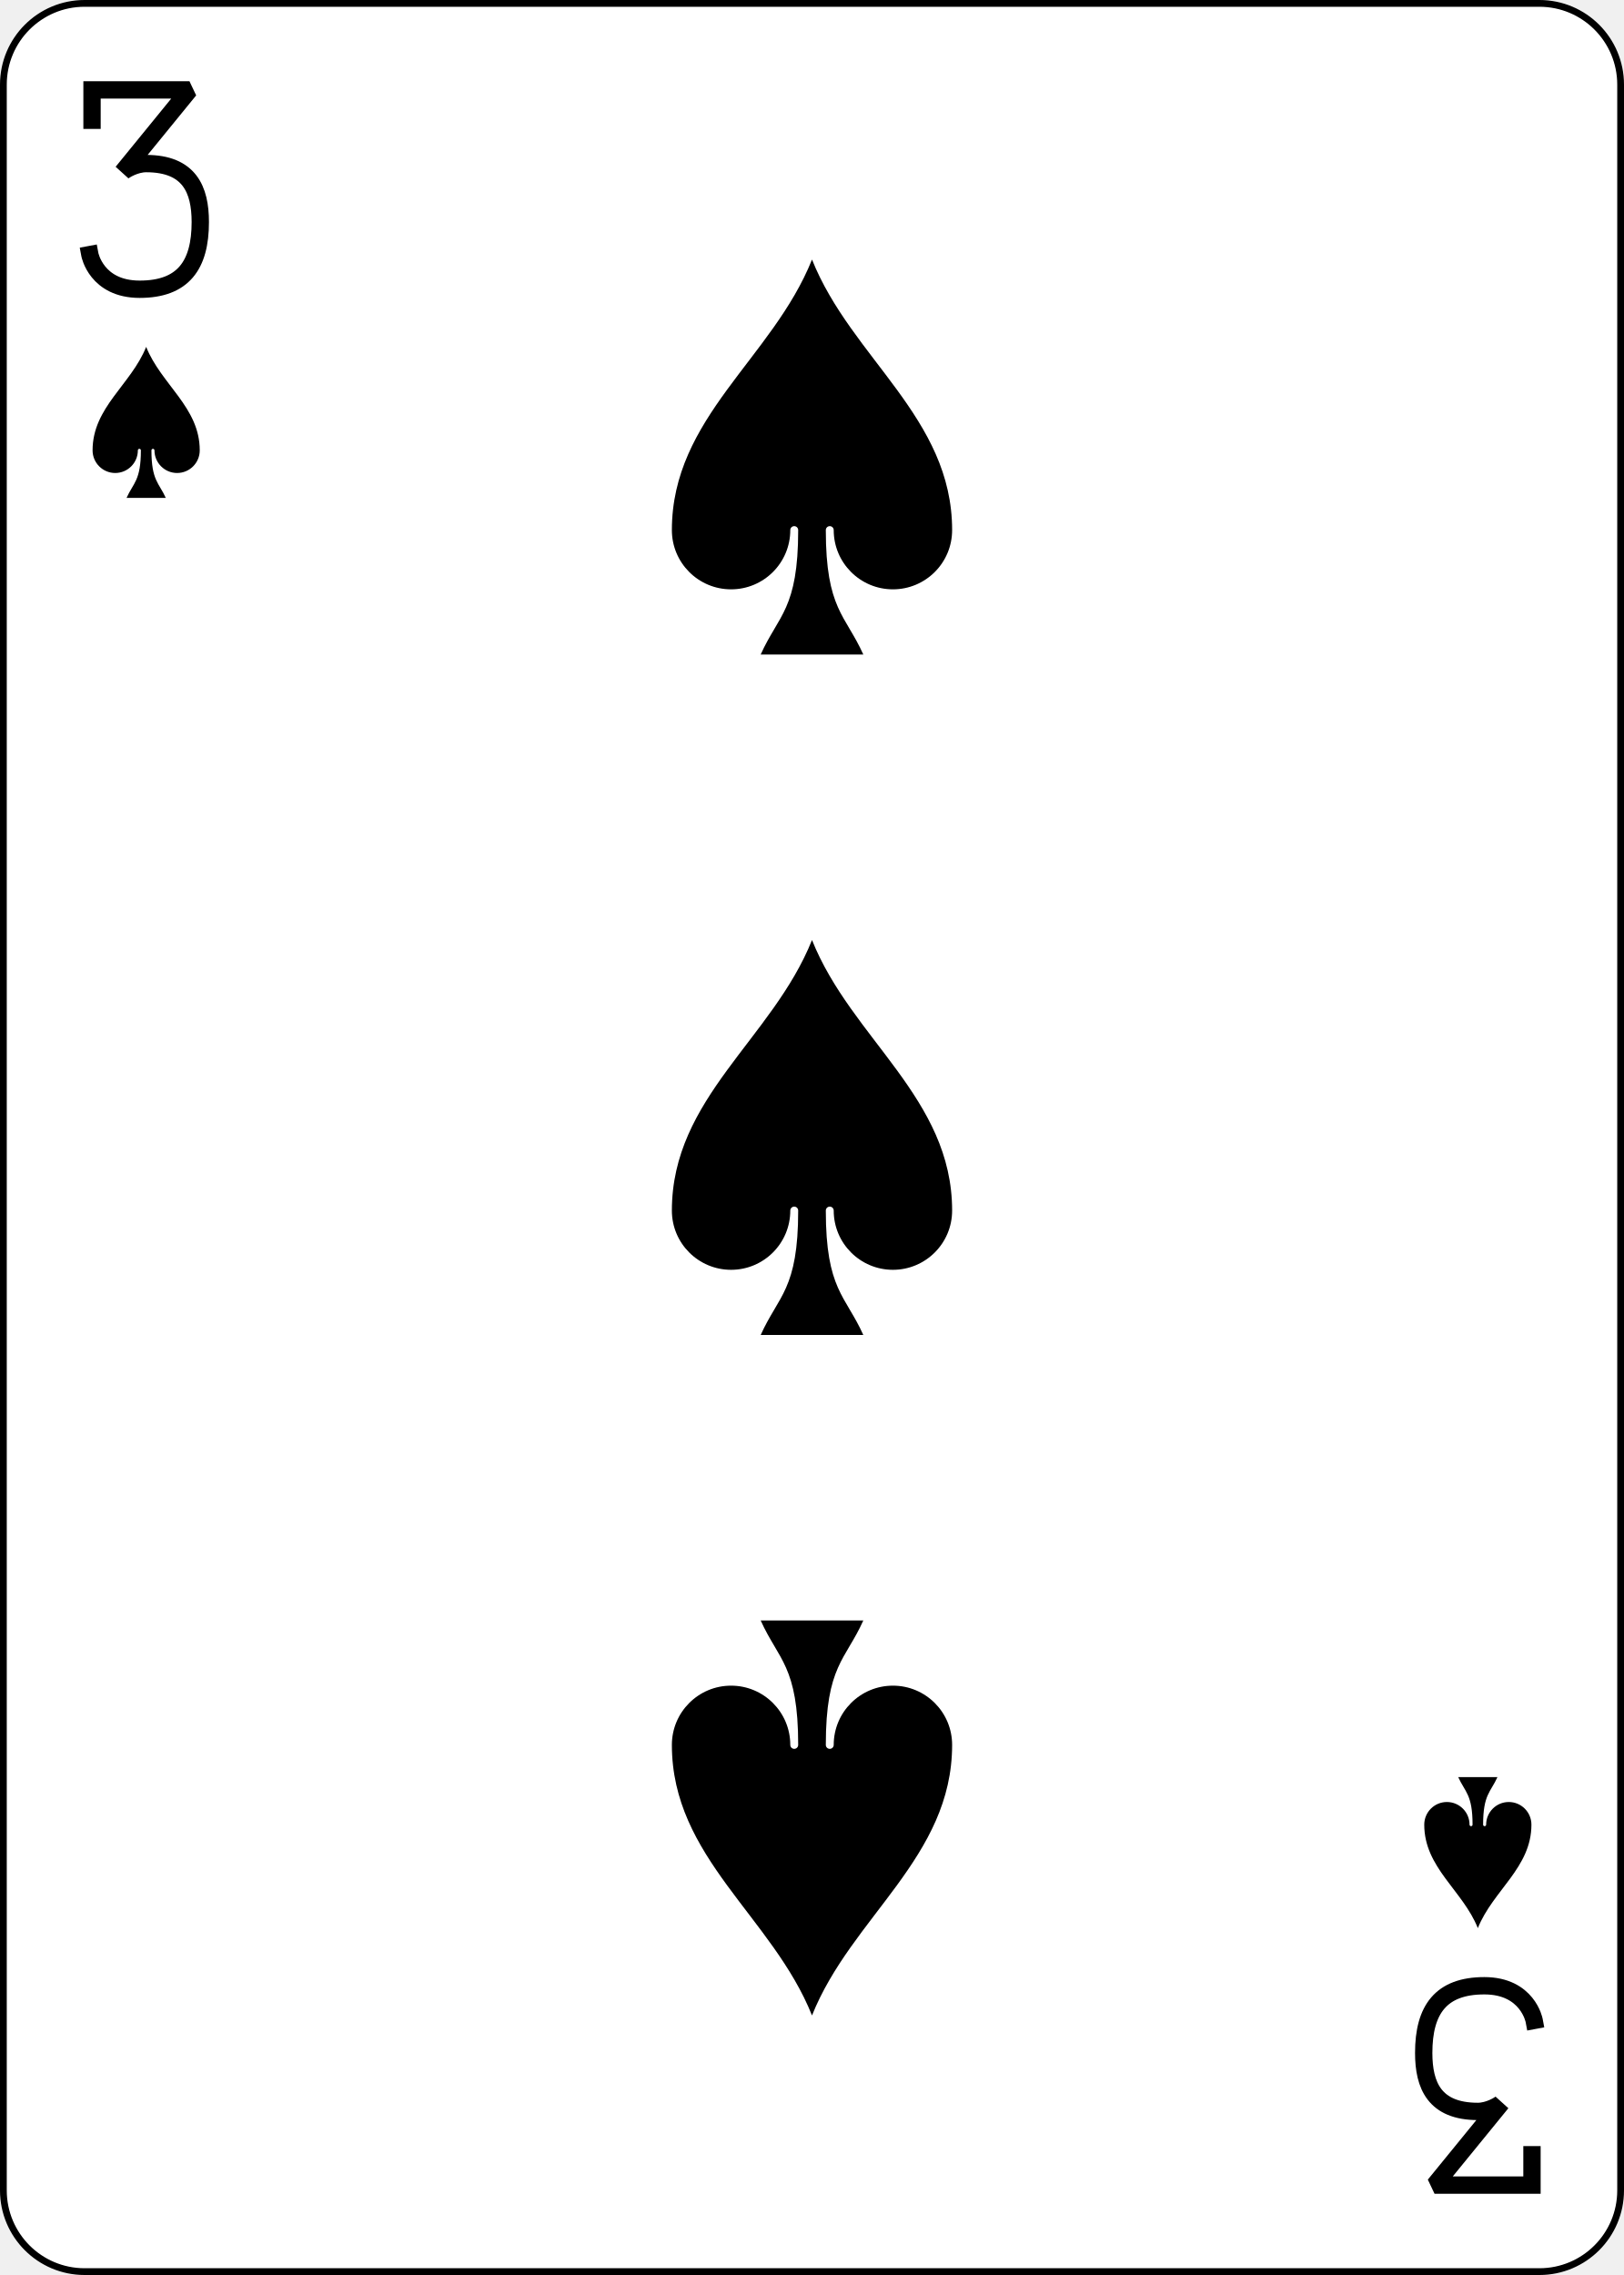
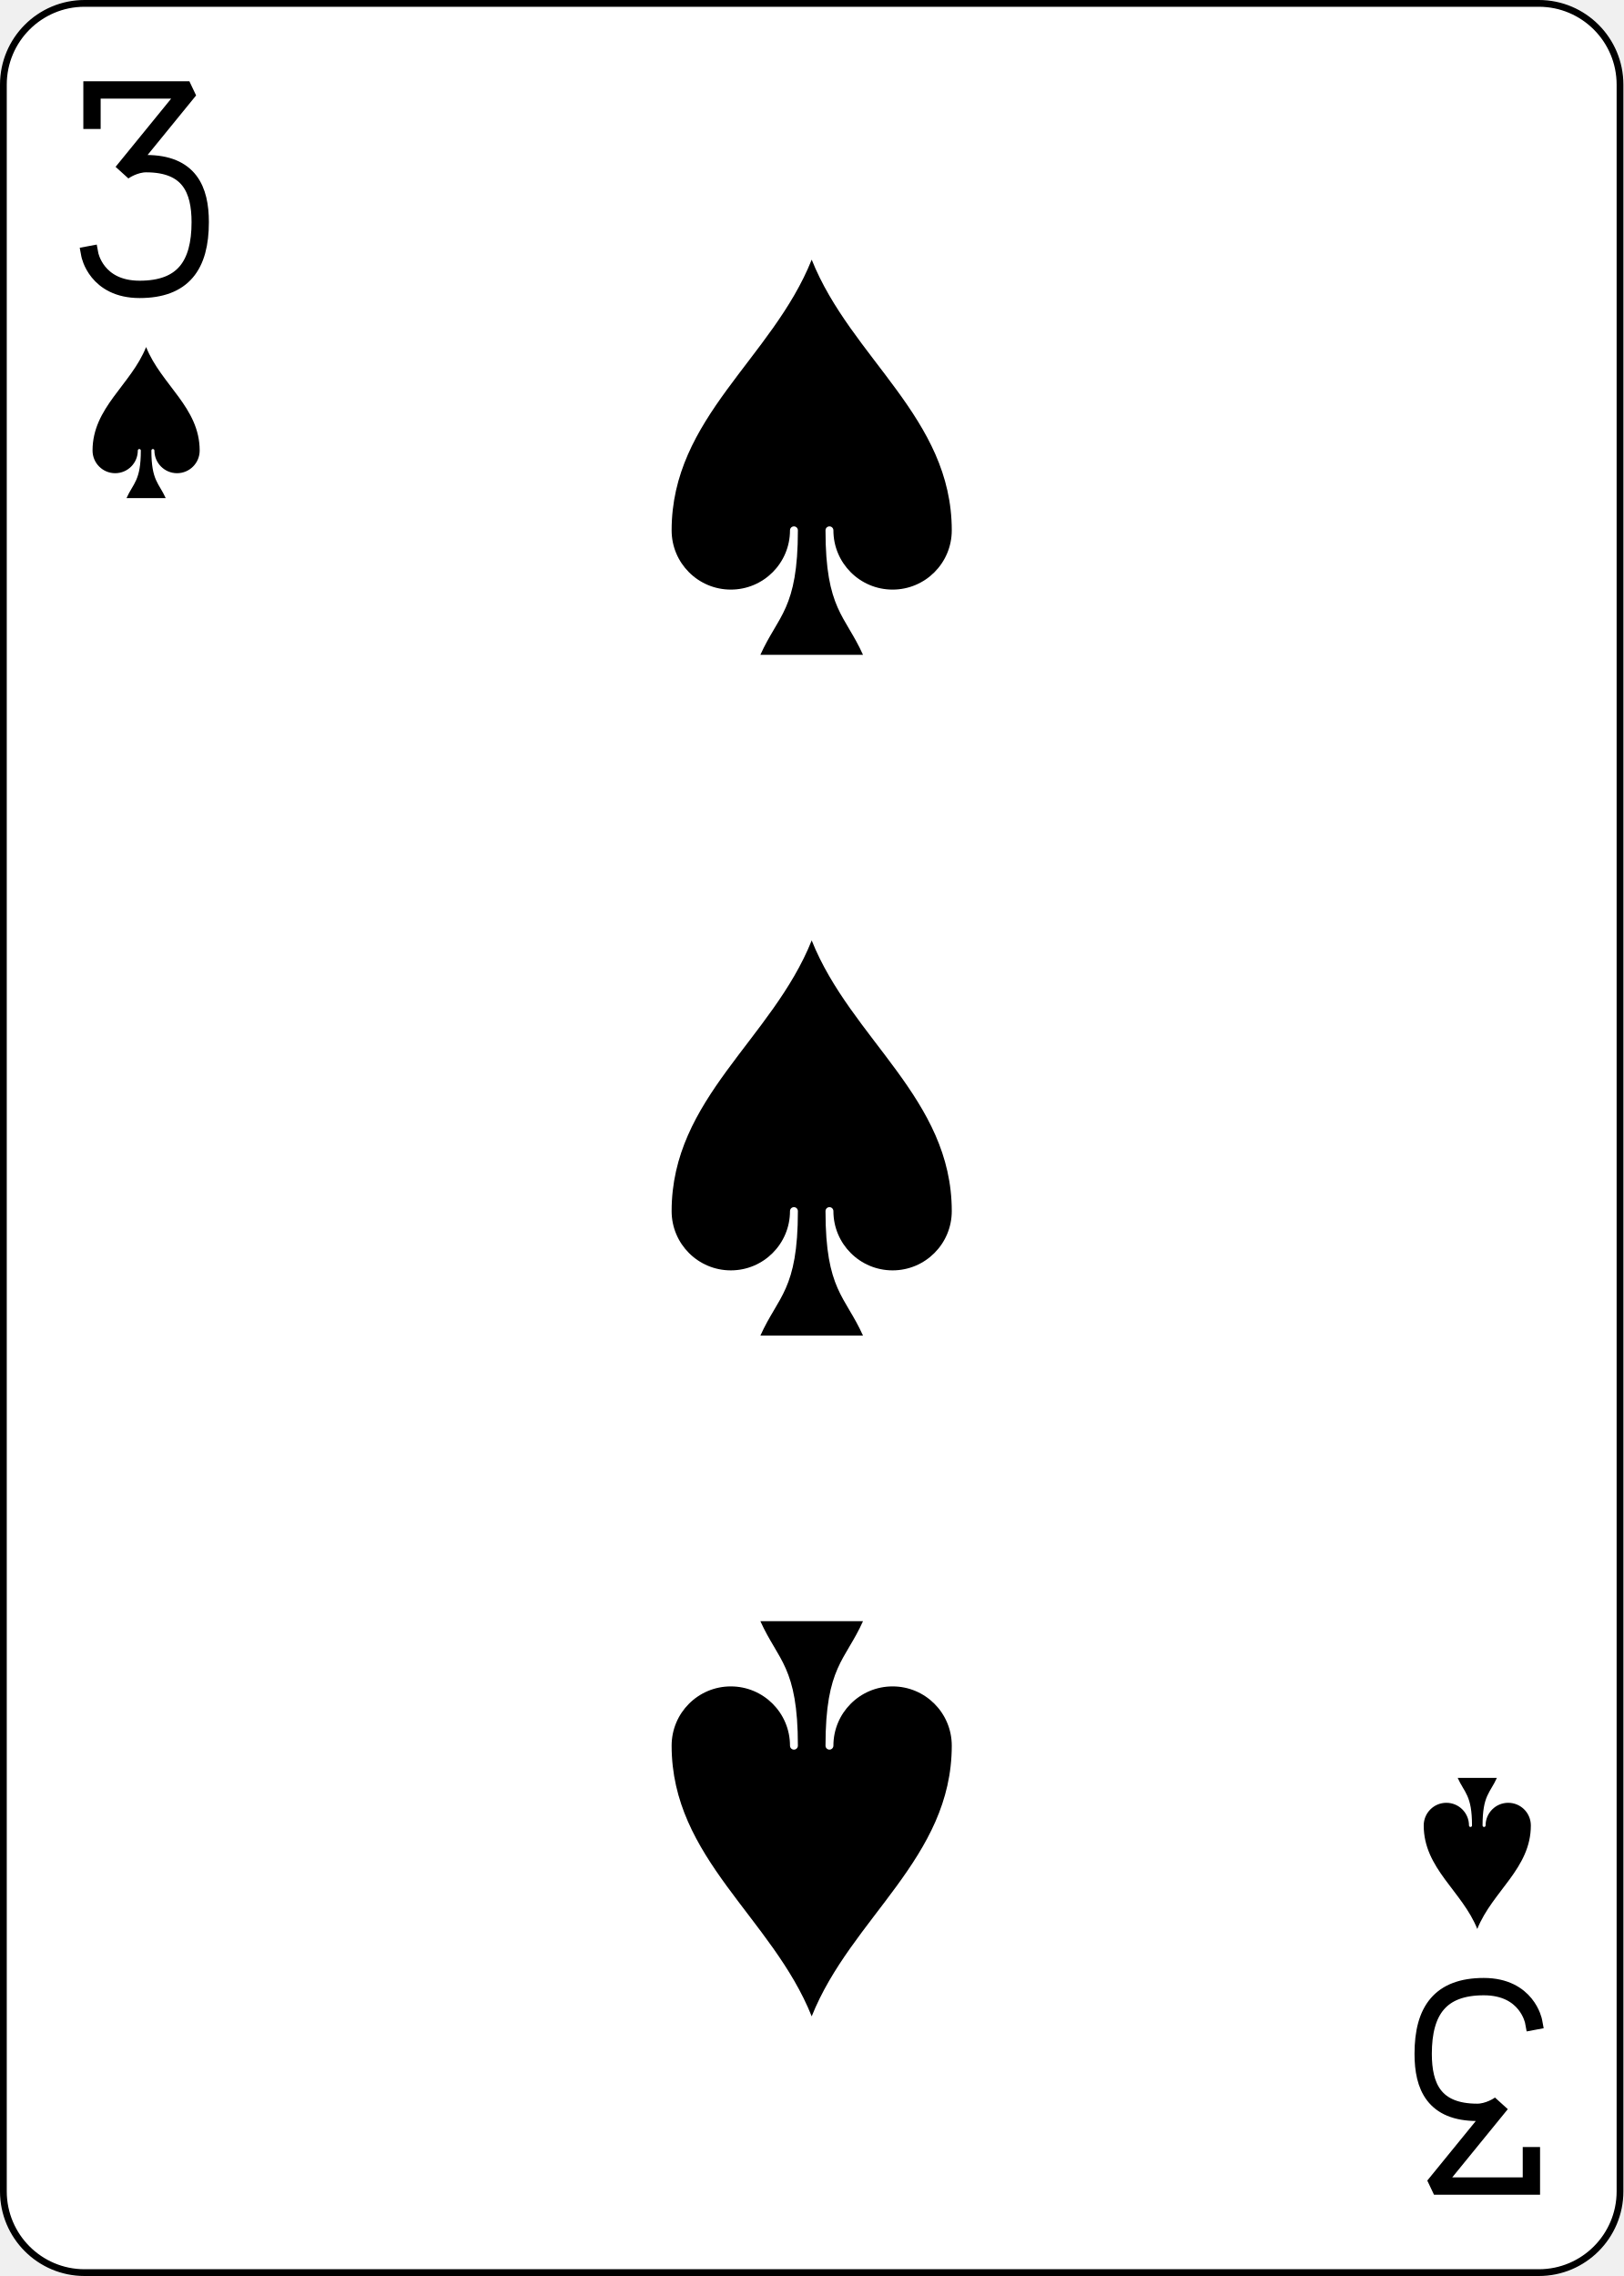
- <svg xmlns="http://www.w3.org/2000/svg" xmlns:xlink="http://www.w3.org/1999/xlink" class="card" face="3S" height="1in" preserveAspectRatio="none" viewBox="-120 -168 240 336" width="0.714in">
+ <svg xmlns="http://www.w3.org/2000/svg" xmlns:xlink="http://www.w3.org/1999/xlink" class="card" face="3S" height="0.75in" preserveAspectRatio="none" viewBox="-120 -168 240 336" width="0.535in">
  <symbol id="SS3" viewBox="-600 -600 1200 1200" preserveAspectRatio="xMinYMid">
    <path d="M0 -500C100 -250 355 -100 355 185A150 150 0 0 1 55 185A10 10 0 0 0 35 185C35 385 85 400 130 500L-130 500C-85 400 -35 385 -35 185A10 10 0 0 0 -55 185A150 150 0 0 1 -355 185C-355 -100 -100 -250 0 -500Z" fill="black" />
  </symbol>
  <symbol id="VS3" viewBox="-500 -500 1000 1000" preserveAspectRatio="xMinYMid">
    <path d="M-250 -320L-250 -460L200 -460L-110 -80C-100 -90 -50 -120 0 -120C200 -120 250 0 250 150C250 350 170 460 -30 460C-230 460 -260 300 -260 300" stroke="black" stroke-width="80" stroke-linecap="square" stroke-miterlimit="1.5" fill="none" />
  </symbol>
  <rect width="239" height="335" x="-119.5" y="-167.5" rx="12" ry="12" fill="white" stroke="black" />
  <use xlink:href="#VS3" height="32" x="-114.4" y="-156" />
  <use xlink:href="#SS3" height="26.769" x="-111.784" y="-119" />
  <use xlink:href="#SS3" height="70" x="-35" y="-135.501" />
  <use xlink:href="#SS3" height="70" x="-35" y="-35" />
  <g transform="rotate(180)">
    <use xlink:href="#VS3" height="32" x="-114.4" y="-156" />
    <use xlink:href="#SS3" height="26.769" x="-111.784" y="-119" />
    <use xlink:href="#SS3" height="70" x="-35" y="-135.501" />
  </g>
</svg>
